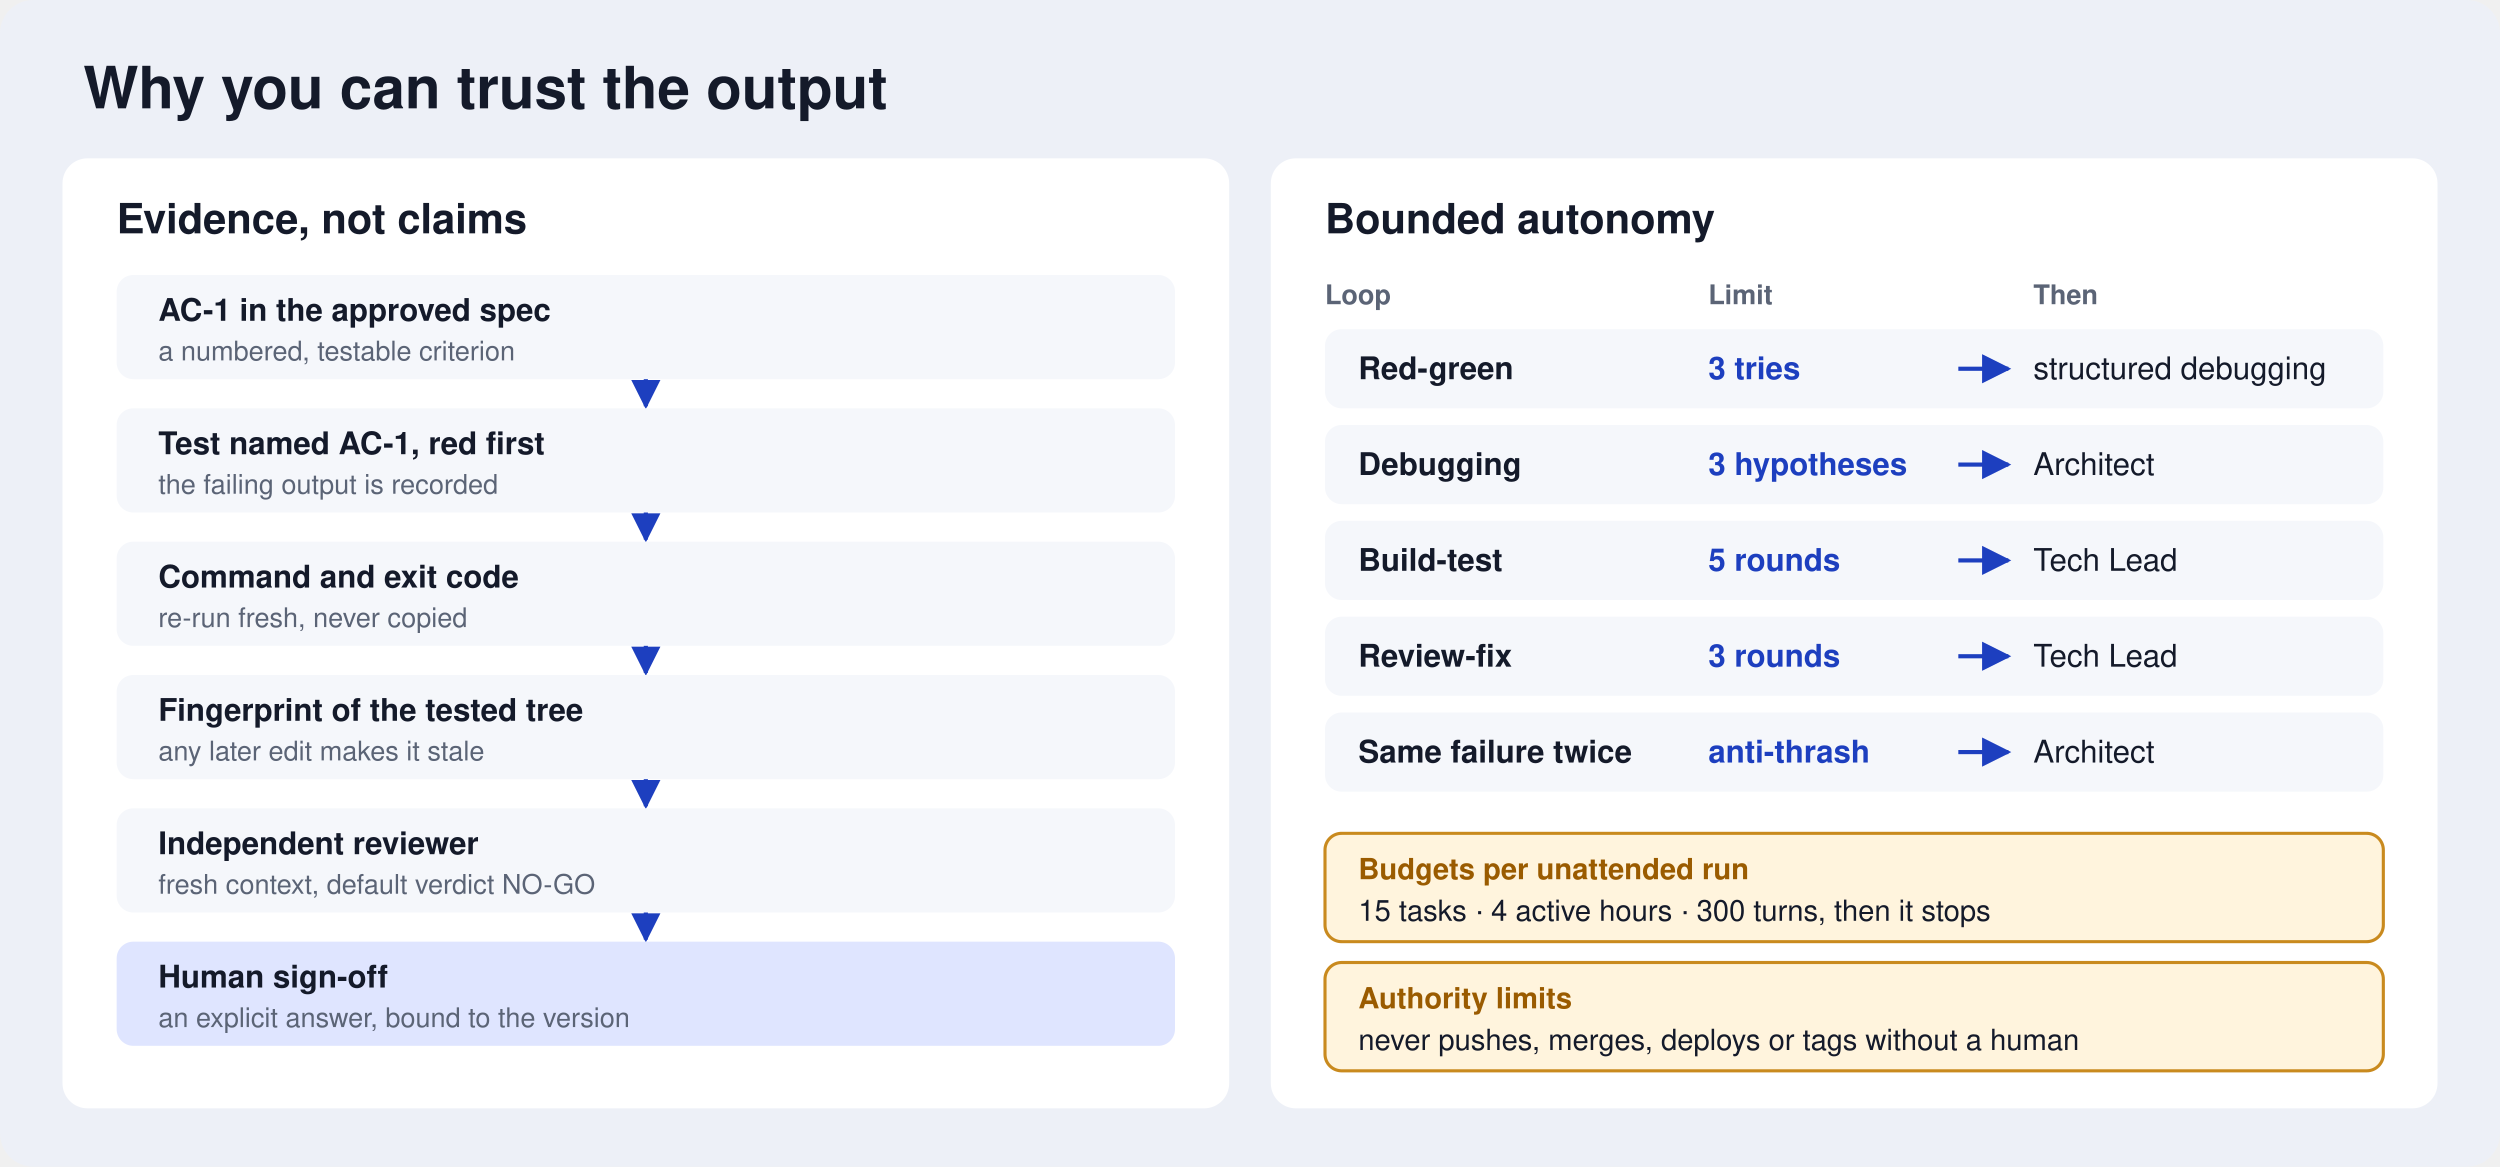
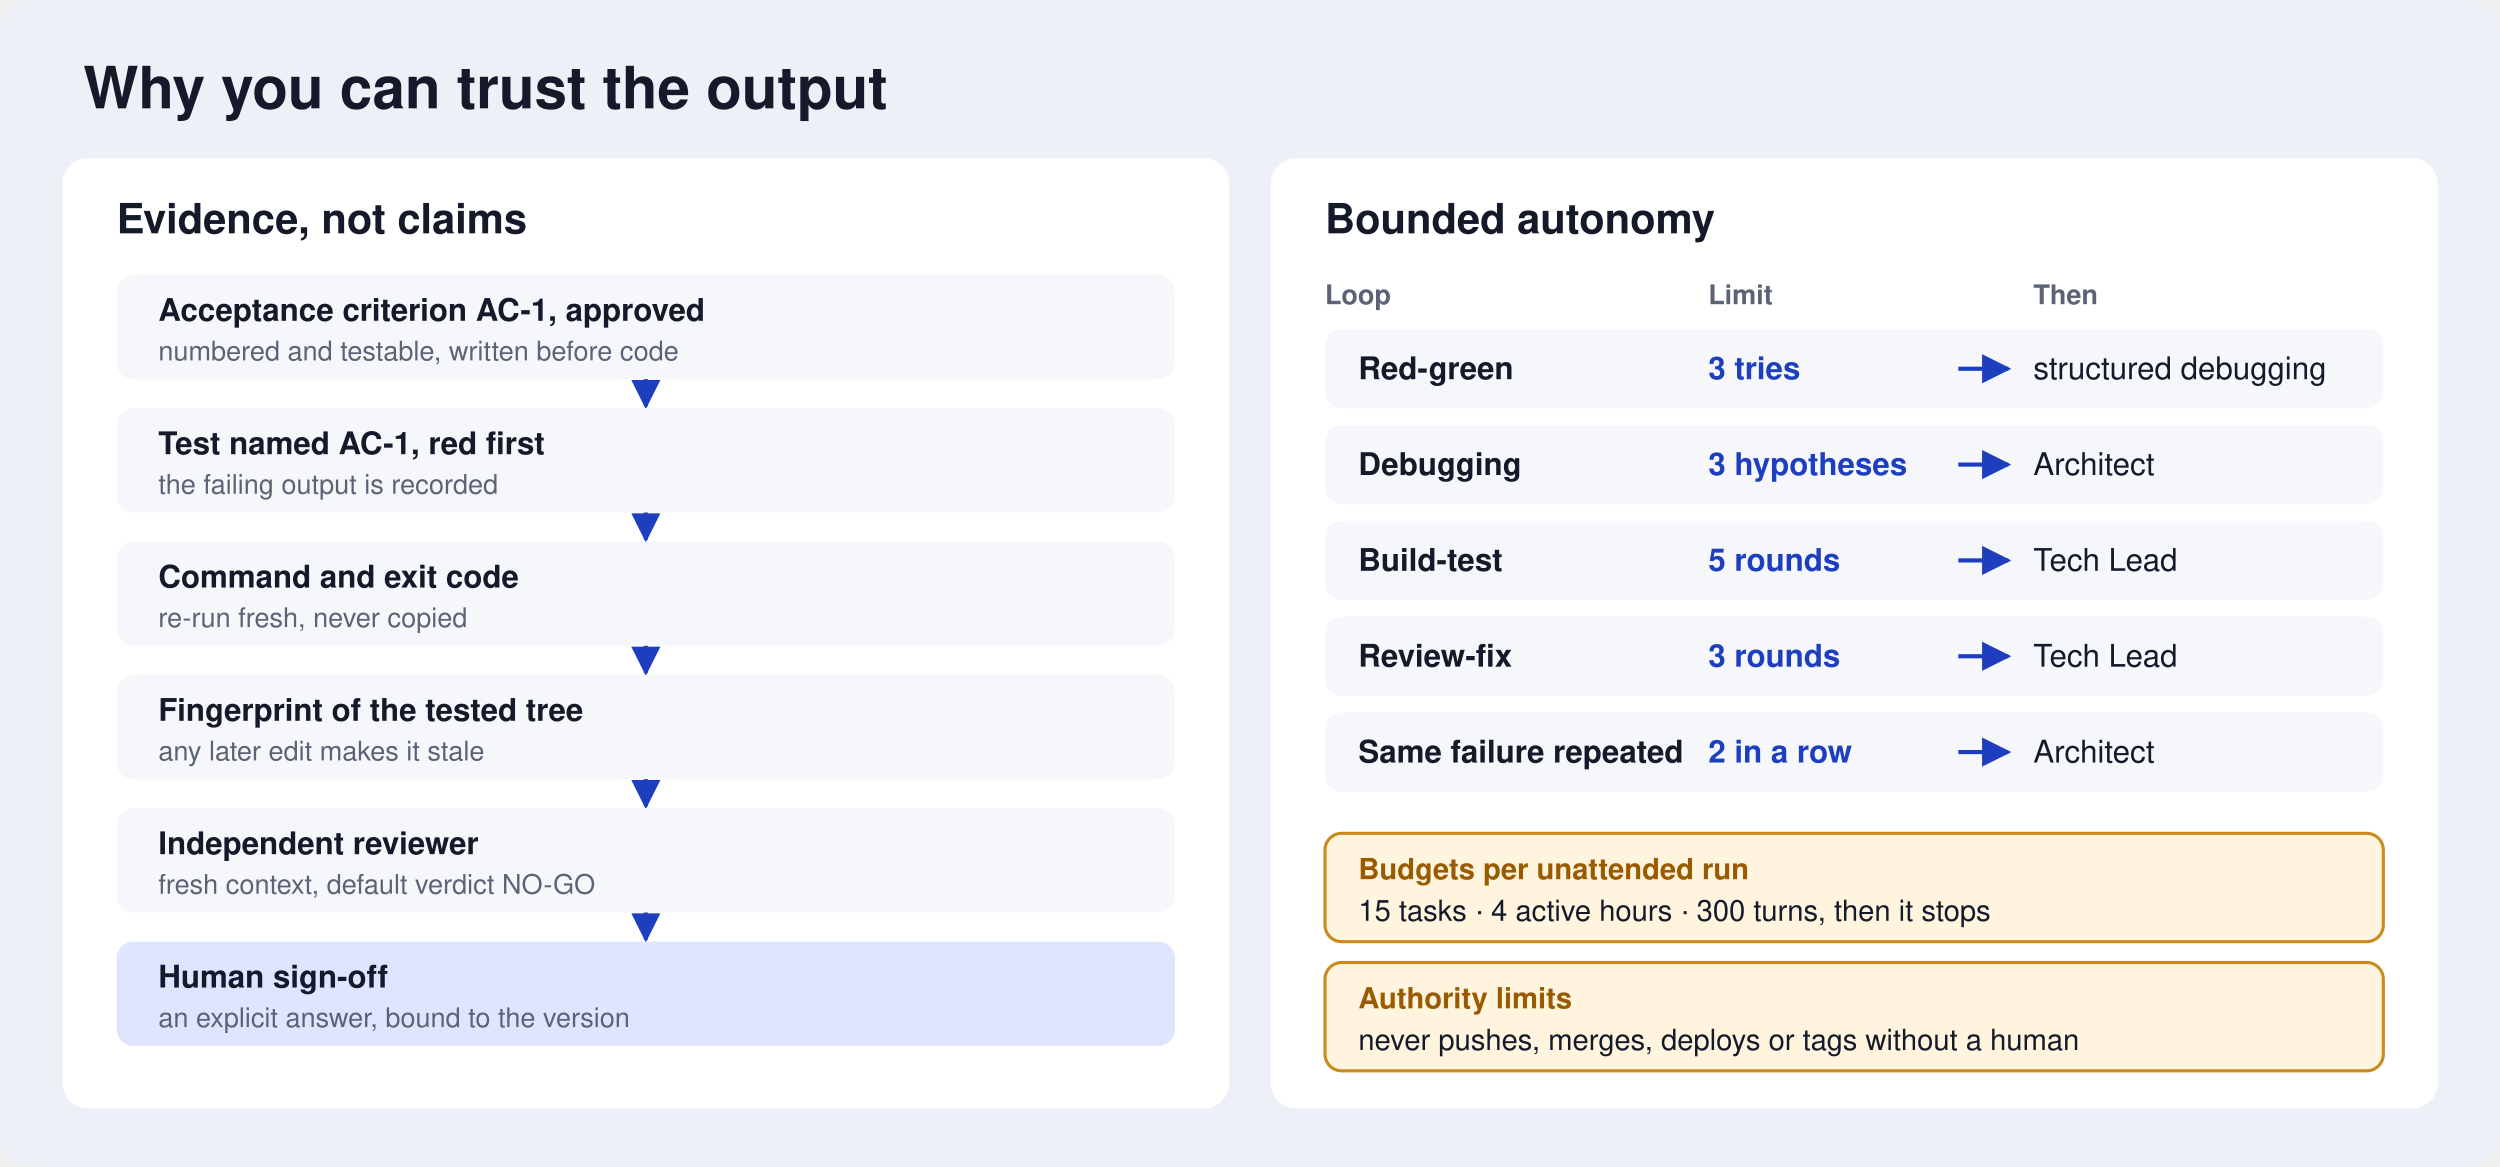
<svg xmlns="http://www.w3.org/2000/svg" width="1200" height="560" viewBox="0 0 1200 560" font-family="-apple-system,Segoe UI,Helvetica,Arial,sans-serif" role="img" aria-label="Two panels: an evidence chain from acceptance criterion to human sign-off, and the loop limits, budgets and authority limits that bound the agents">
  <defs>
    <marker id="a" viewBox="0 0 10 10" refX="9" refY="5" markerWidth="7" markerHeight="7" orient="auto-start-reverse">
      <path d="M0 0L10 5L0 10z" fill="#1d3fbf" />
    </marker>
  </defs>
  <rect x="0" y="0" width="1200" height="560" rx="16" fill="#edf0f7" stroke="none" stroke-width="1" />
  <text x="40" y="52" font-size="28" fill="#141a2a" font-weight="700" text-anchor="start">Why you can trust the output</text>
  <rect x="30" y="76" width="560" height="456" rx="12" fill="#ffffff" stroke="none" stroke-width="1" />
  <rect x="610" y="76" width="560" height="456" rx="12" fill="#ffffff" stroke="none" stroke-width="1" />
  <text x="56" y="112" font-size="20" fill="#141a2a" font-weight="700" text-anchor="start">Evidence, not claims</text>
  <text x="636" y="112" font-size="20" fill="#141a2a" font-weight="700" text-anchor="start">Bounded autonomy</text>
  <rect x="56" y="132" width="508" height="50" rx="8" fill="#f5f7fb" stroke="none" stroke-width="1" />
-   <text x="76" y="154" font-size="15" fill="#141a2a" font-weight="700" text-anchor="start">AC-1 in the approved spec</text>
-   <text x="76" y="173" font-size="13" fill="#5b6476" font-weight="400" text-anchor="start">a numbered, testable criterion</text>
+   <text x="76" y="154" font-size="15" fill="#141a2a" font-weight="700" text-anchor="start">Acceptance criterion AC-1, approved</text>
+   <text x="76" y="173" font-size="13" fill="#5b6476" font-weight="400" text-anchor="start">numbered and testable, written before code</text>
  <line x1="310" y1="182" x2="310" y2="195" stroke="#1d3fbf" stroke-width="2" marker-end="url(#a)" />
  <rect x="56" y="196" width="508" height="50" rx="8" fill="#f5f7fb" stroke="none" stroke-width="1" />
  <text x="76" y="218" font-size="15" fill="#141a2a" font-weight="700" text-anchor="start">Test named AC-1, red first</text>
  <text x="76" y="237" font-size="13" fill="#5b6476" font-weight="400" text-anchor="start">the failing output is recorded</text>
  <line x1="310" y1="246" x2="310" y2="259" stroke="#1d3fbf" stroke-width="2" marker-end="url(#a)" />
  <rect x="56" y="260" width="508" height="50" rx="8" fill="#f5f7fb" stroke="none" stroke-width="1" />
  <text x="76" y="282" font-size="15" fill="#141a2a" font-weight="700" text-anchor="start">Command and exit code</text>
  <text x="76" y="301" font-size="13" fill="#5b6476" font-weight="400" text-anchor="start">re-run fresh, never copied</text>
  <line x1="310" y1="310" x2="310" y2="323" stroke="#1d3fbf" stroke-width="2" marker-end="url(#a)" />
  <rect x="56" y="324" width="508" height="50" rx="8" fill="#f5f7fb" stroke="none" stroke-width="1" />
  <text x="76" y="346" font-size="15" fill="#141a2a" font-weight="700" text-anchor="start">Fingerprint of the tested tree</text>
  <text x="76" y="365" font-size="13" fill="#5b6476" font-weight="400" text-anchor="start">any later edit makes it stale</text>
  <line x1="310" y1="374" x2="310" y2="387" stroke="#1d3fbf" stroke-width="2" marker-end="url(#a)" />
  <rect x="56" y="388" width="508" height="50" rx="8" fill="#f5f7fb" stroke="none" stroke-width="1" />
  <text x="76" y="410" font-size="15" fill="#141a2a" font-weight="700" text-anchor="start">Independent reviewer</text>
  <text x="76" y="429" font-size="13" fill="#5b6476" font-weight="400" text-anchor="start">fresh context, default verdict NO-GO</text>
  <line x1="310" y1="438" x2="310" y2="451" stroke="#1d3fbf" stroke-width="2" marker-end="url(#a)" />
  <rect x="56" y="452" width="508" height="50" rx="8" fill="#dfe5ff" stroke="none" stroke-width="1" />
  <text x="76" y="474" font-size="15" fill="#141a2a" font-weight="700" text-anchor="start">Human sign-off</text>
  <text x="76" y="493" font-size="13" fill="#5b6476" font-weight="400" text-anchor="start">an explicit answer, bound to the version</text>
  <text x="636" y="146" font-size="13" fill="#5b6476" font-weight="700" text-anchor="start">Loop</text>
  <text x="820" y="146" font-size="13" fill="#5b6476" font-weight="700" text-anchor="start">Limit</text>
  <text x="976" y="146" font-size="13" fill="#5b6476" font-weight="700" text-anchor="start">Then</text>
  <rect x="636" y="158" width="508" height="38" rx="8" fill="#f5f7fb" stroke="none" stroke-width="1" />
  <text x="652" y="182" font-size="15" fill="#141a2a" font-weight="700" text-anchor="start">Red-green</text>
  <text x="820" y="182" font-size="15" fill="#1d3fbf" font-weight="700" text-anchor="start">3 tries</text>
  <line x1="940" y1="177" x2="964" y2="177" stroke="#1d3fbf" stroke-width="2" marker-end="url(#a)" />
  <text x="976" y="182" font-size="15" fill="#141a2a" font-weight="400" text-anchor="start">structured debugging</text>
  <rect x="636" y="204" width="508" height="38" rx="8" fill="#f5f7fb" stroke="none" stroke-width="1" />
  <text x="652" y="228" font-size="15" fill="#141a2a" font-weight="700" text-anchor="start">Debugging</text>
  <text x="820" y="228" font-size="15" fill="#1d3fbf" font-weight="700" text-anchor="start">3 hypotheses</text>
  <line x1="940" y1="223" x2="964" y2="223" stroke="#1d3fbf" stroke-width="2" marker-end="url(#a)" />
  <text x="976" y="228" font-size="15" fill="#141a2a" font-weight="400" text-anchor="start">Architect</text>
  <rect x="636" y="250" width="508" height="38" rx="8" fill="#f5f7fb" stroke="none" stroke-width="1" />
  <text x="652" y="274" font-size="15" fill="#141a2a" font-weight="700" text-anchor="start">Build-test</text>
  <text x="820" y="274" font-size="15" fill="#1d3fbf" font-weight="700" text-anchor="start">5 rounds</text>
  <line x1="940" y1="269" x2="964" y2="269" stroke="#1d3fbf" stroke-width="2" marker-end="url(#a)" />
  <text x="976" y="274" font-size="15" fill="#141a2a" font-weight="400" text-anchor="start">Tech Lead</text>
  <rect x="636" y="296" width="508" height="38" rx="8" fill="#f5f7fb" stroke="none" stroke-width="1" />
  <text x="652" y="320" font-size="15" fill="#141a2a" font-weight="700" text-anchor="start">Review-fix</text>
  <text x="820" y="320" font-size="15" fill="#1d3fbf" font-weight="700" text-anchor="start">3 rounds</text>
  <line x1="940" y1="315" x2="964" y2="315" stroke="#1d3fbf" stroke-width="2" marker-end="url(#a)" />
  <text x="976" y="320" font-size="15" fill="#141a2a" font-weight="400" text-anchor="start">Tech Lead</text>
  <rect x="636" y="342" width="508" height="38" rx="8" fill="#f5f7fb" stroke="none" stroke-width="1" />
-   <text x="652" y="366" font-size="15" fill="#141a2a" font-weight="700" text-anchor="start">Same failure twice</text>
-   <text x="820" y="366" font-size="15" fill="#1d3fbf" font-weight="700" text-anchor="start">anti-thrash</text>
+   <text x="652" y="366" font-size="15" fill="#141a2a" font-weight="700" text-anchor="start">Same failure repeated</text>
+   <text x="820" y="366" font-size="15" fill="#1d3fbf" font-weight="700" text-anchor="start">2 in a row</text>
  <line x1="940" y1="361" x2="964" y2="361" stroke="#1d3fbf" stroke-width="2" marker-end="url(#a)" />
  <text x="976" y="366" font-size="15" fill="#141a2a" font-weight="400" text-anchor="start">Architect</text>
  <rect x="636" y="400" width="508" height="52" rx="8" fill="#fff4dd" stroke="#c98a1e" stroke-width="1.5" />
  <text x="652" y="422" font-size="14" fill="#9a5b00" font-weight="700" text-anchor="start">Budgets per unattended run</text>
  <text x="652" y="442" font-size="14" fill="#141a2a" font-weight="400" text-anchor="start">15 tasks · 4 active hours · 300 turns, then it stops</text>
  <rect x="636" y="462" width="508" height="52" rx="8" fill="#fff4dd" stroke="#c98a1e" stroke-width="1.5" />
  <text x="652" y="484" font-size="14" fill="#9a5b00" font-weight="700" text-anchor="start">Authority limits</text>
  <text x="652" y="504" font-size="14" fill="#141a2a" font-weight="400" text-anchor="start">never pushes, merges, deploys or tags without a human</text>
</svg>
